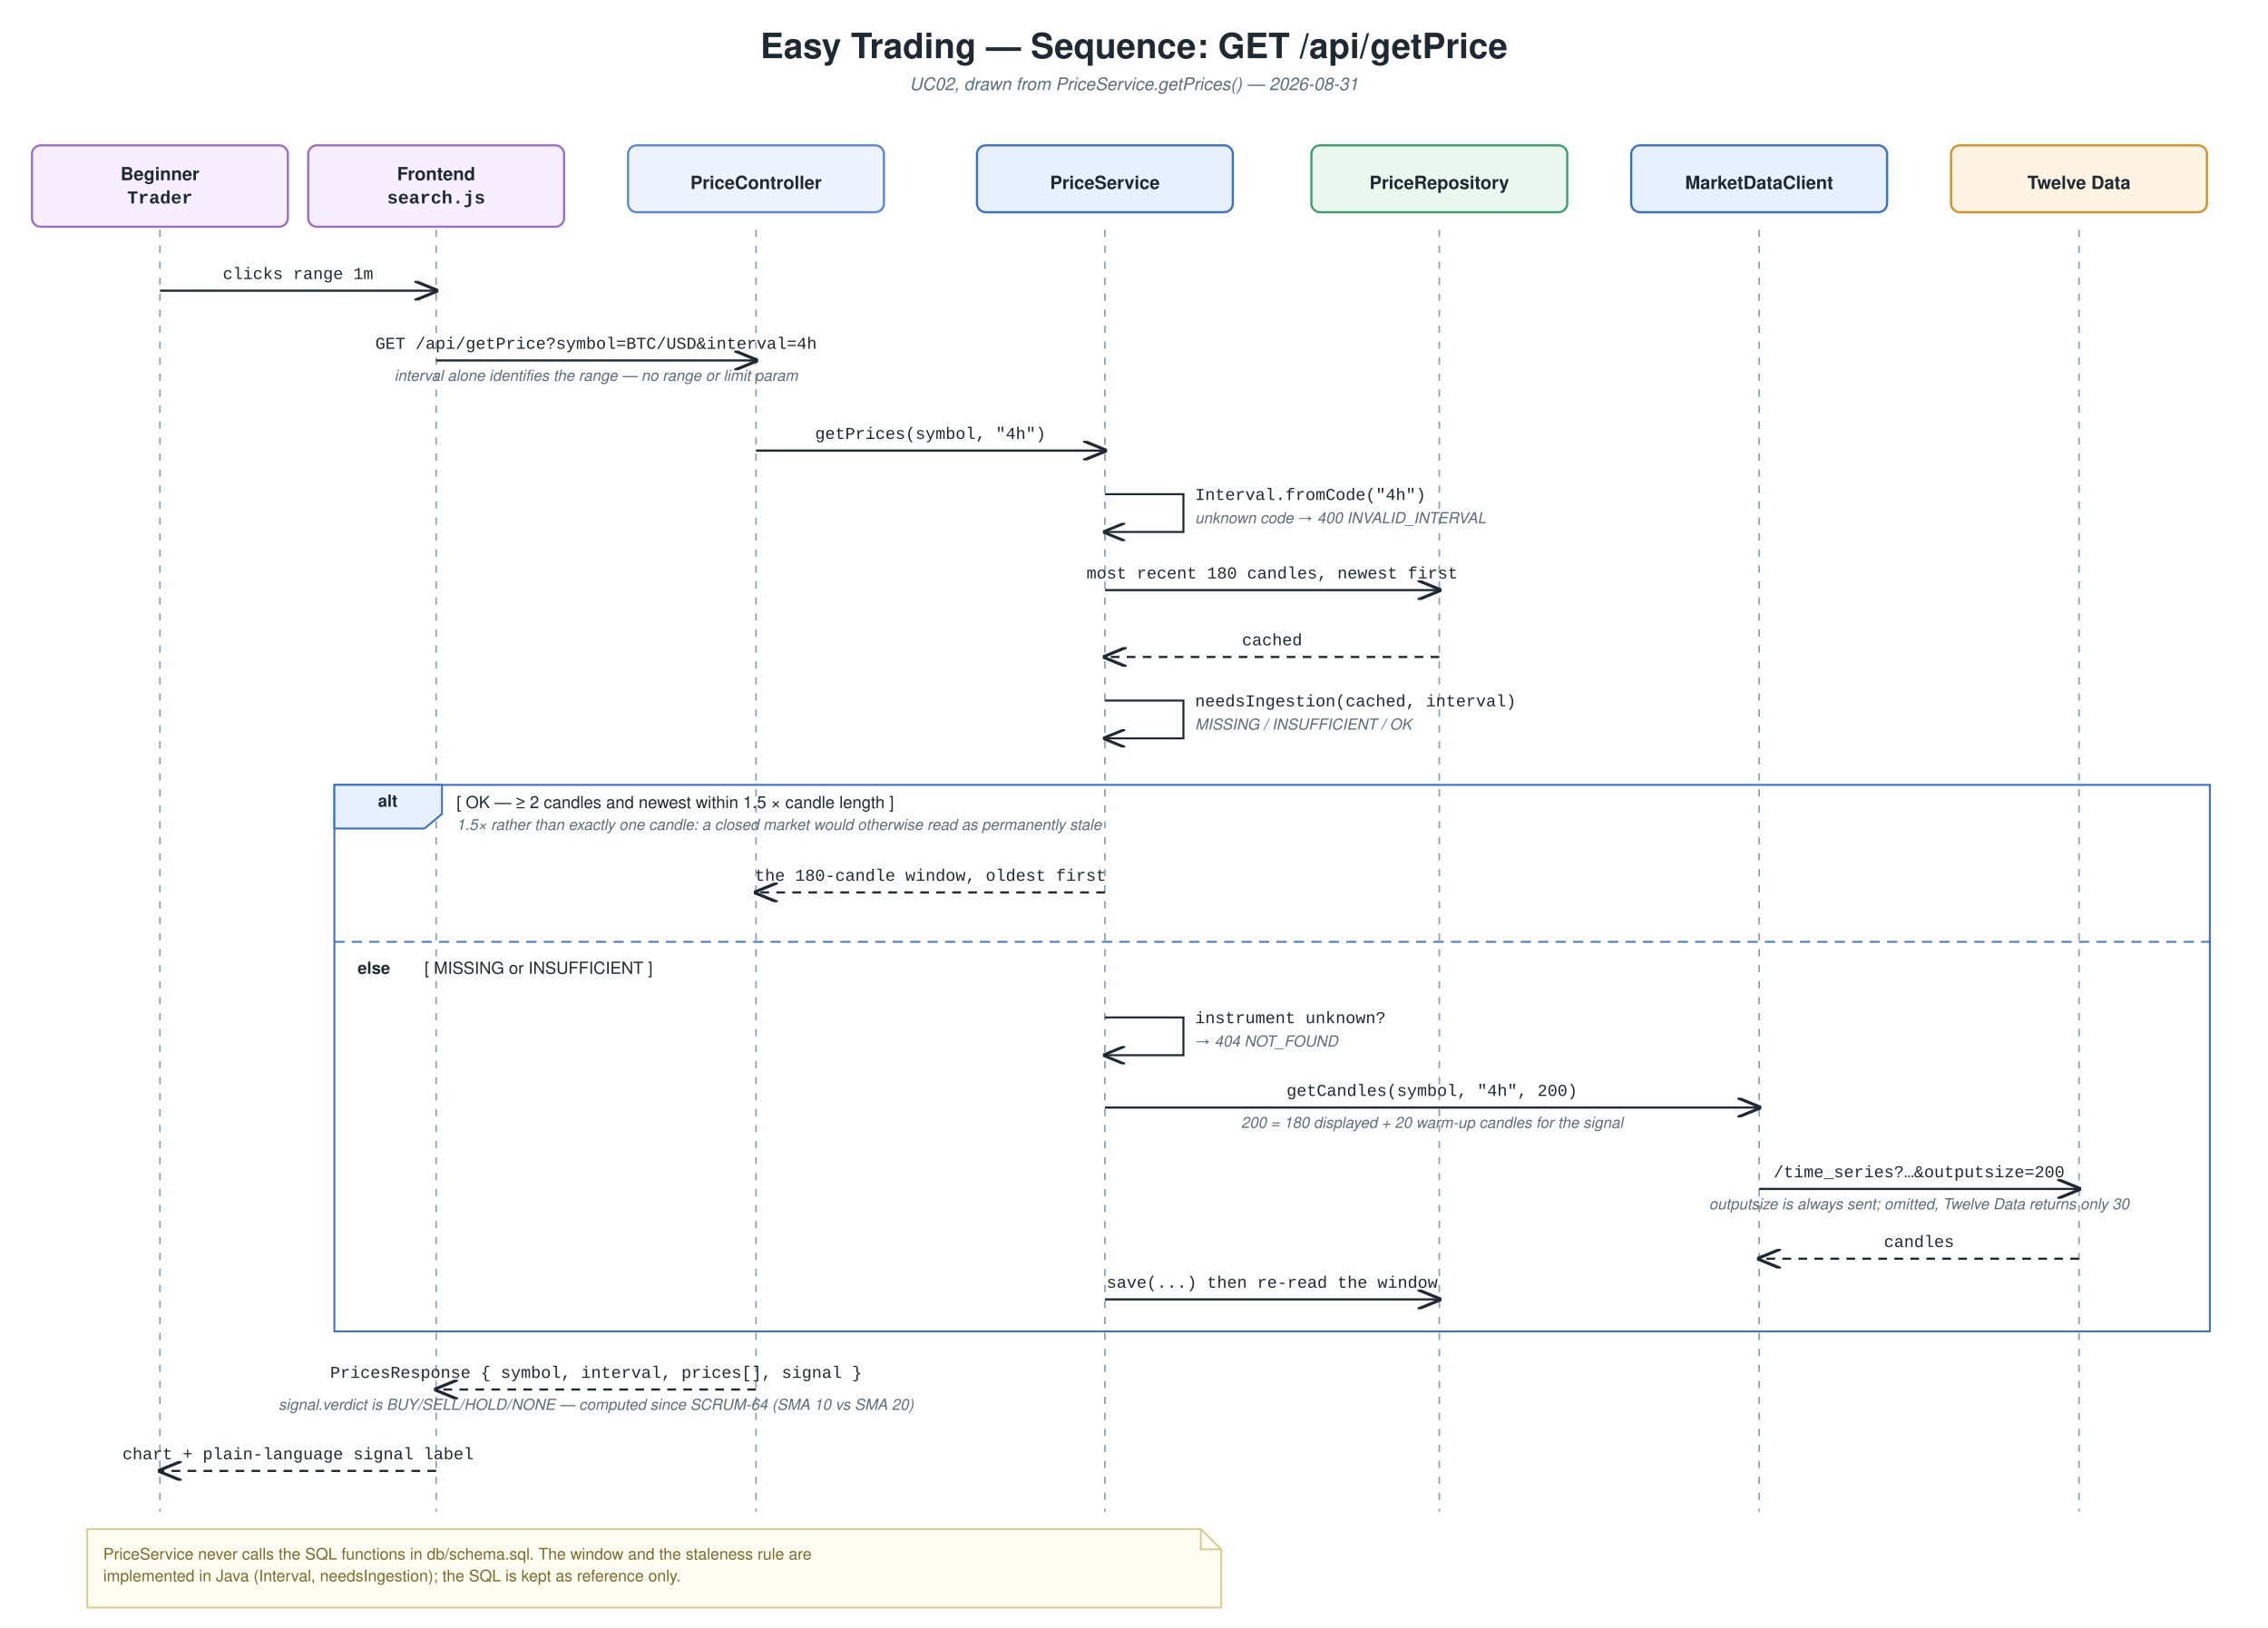
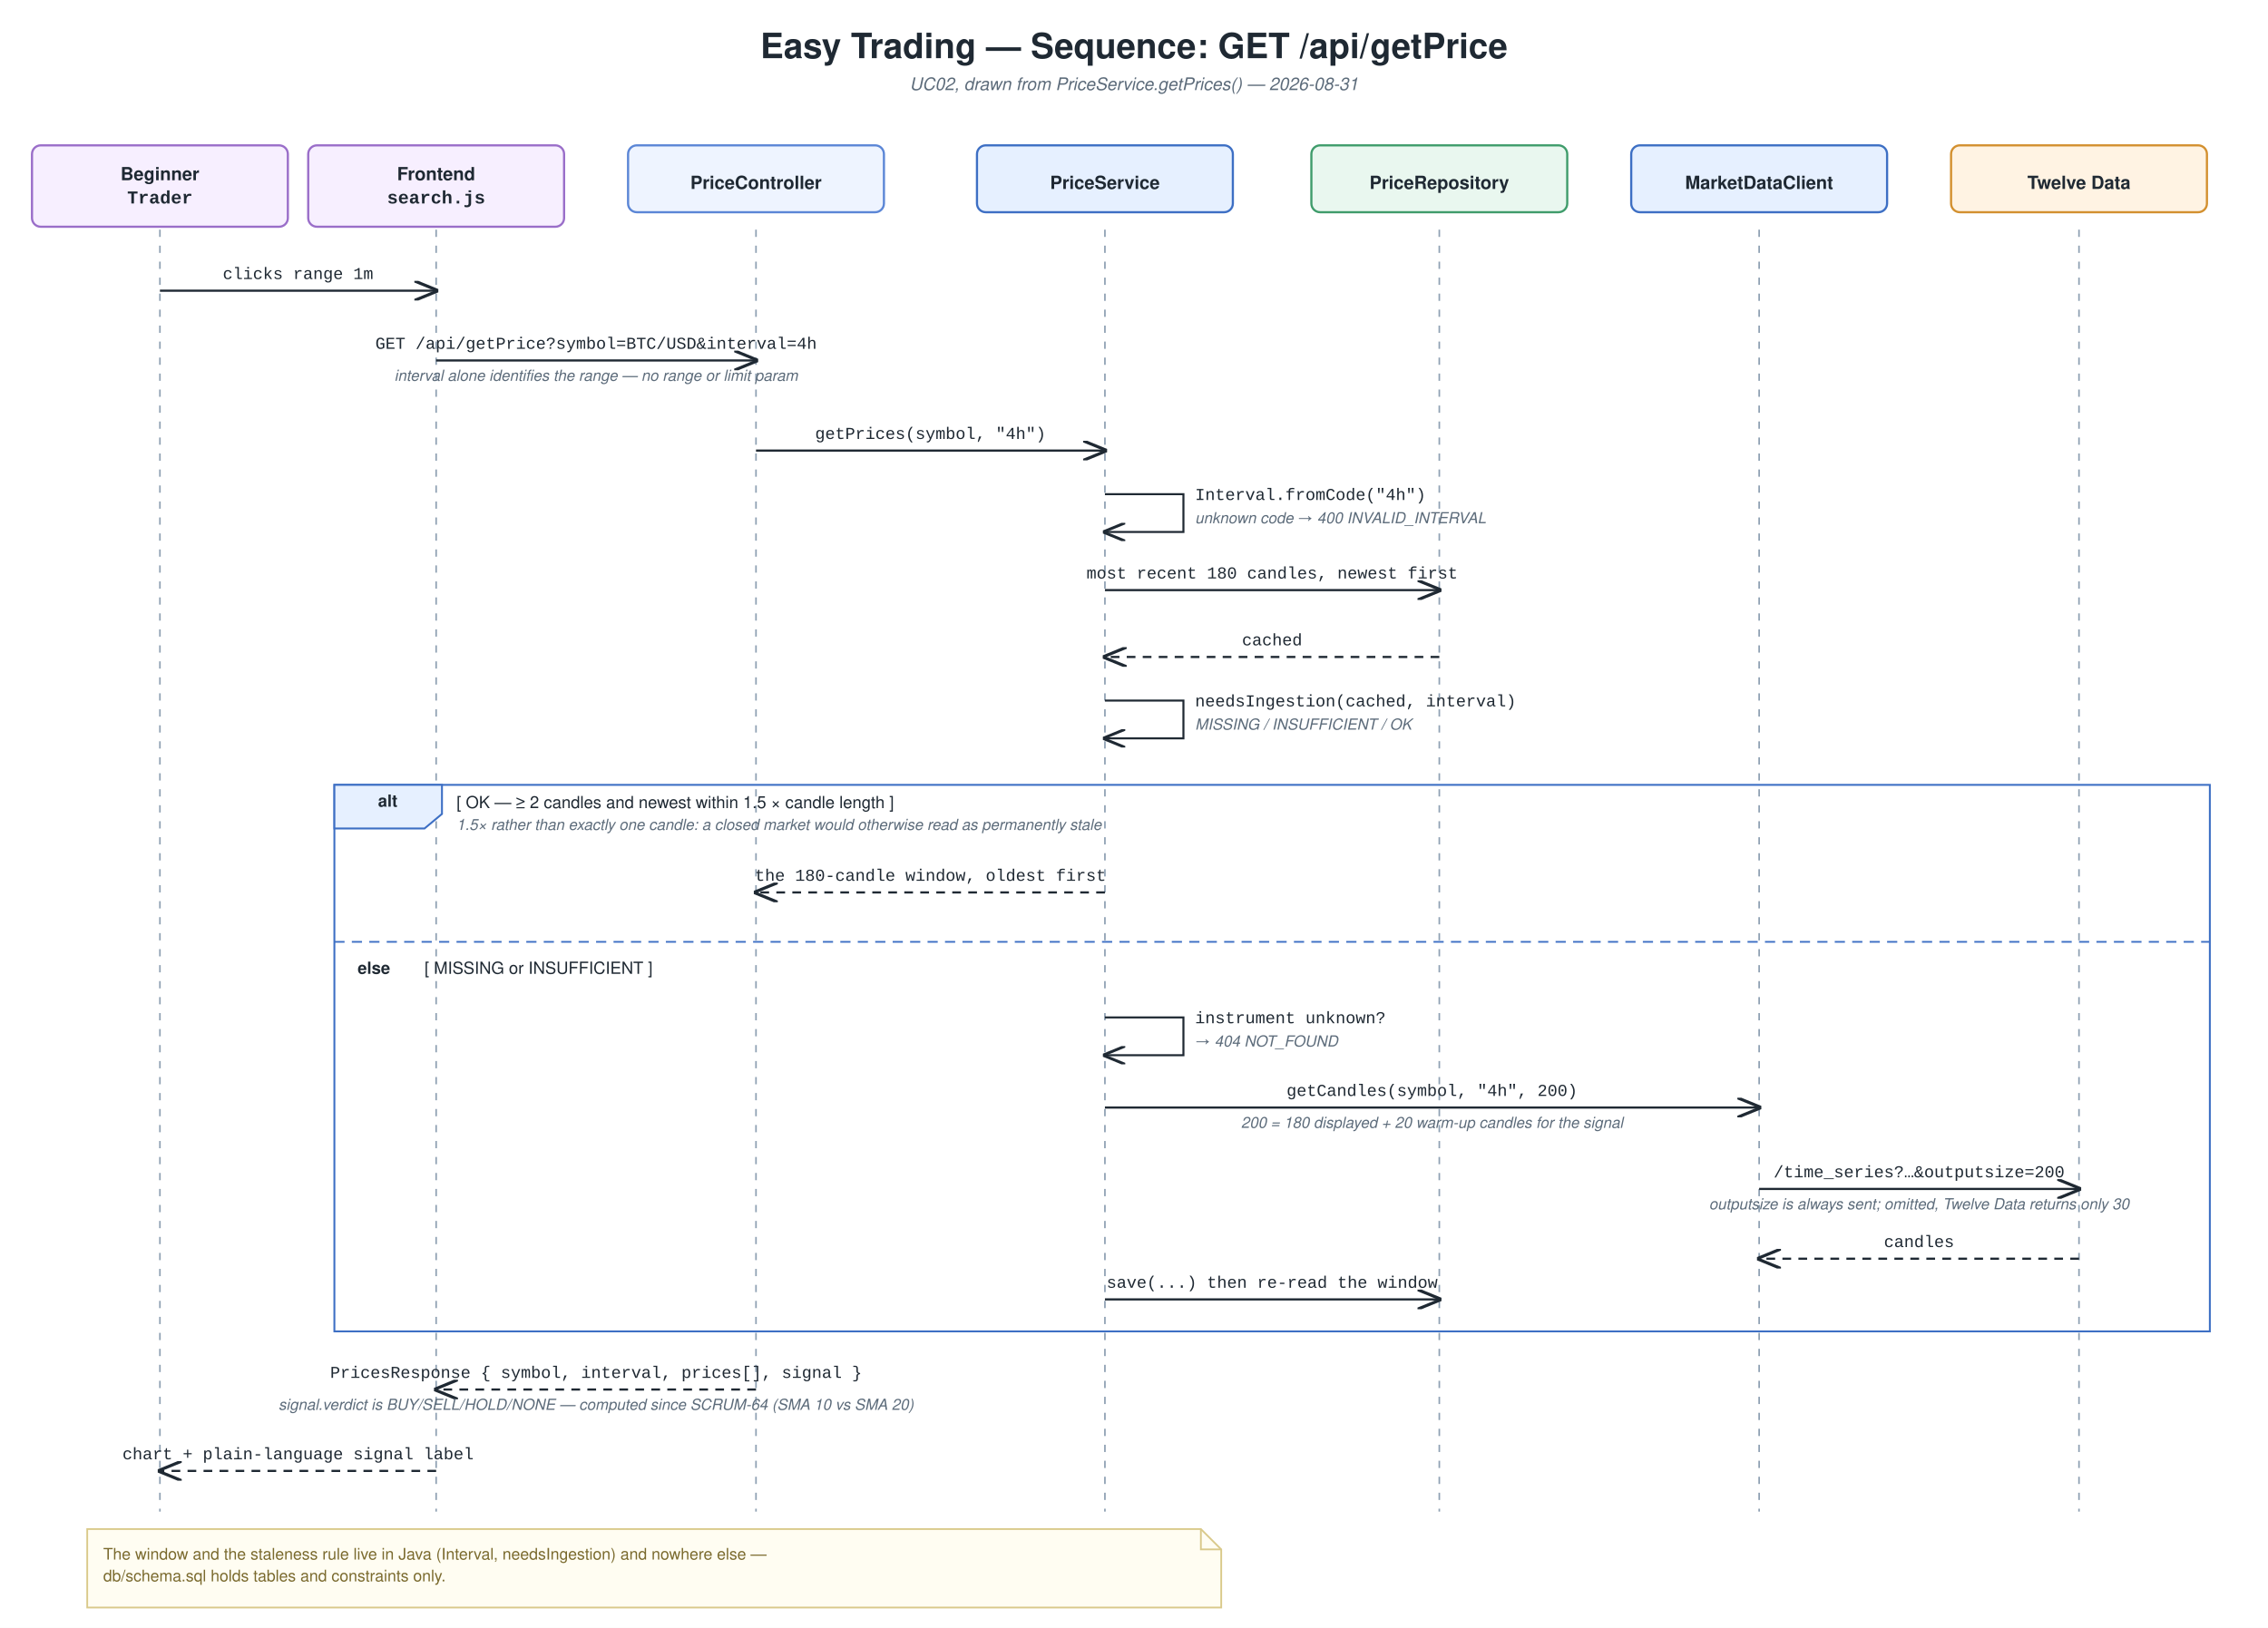
<svg xmlns="http://www.w3.org/2000/svg" width="1560" height="1120" viewBox="0 0 1560 1120" font-family="'Helvetica Neue',Helvetica,Arial,sans-serif">
  <defs>
    <marker id="arw" markerWidth="10" markerHeight="8" refX="9" refY="4" orient="auto">
      <path d="M0,0 L10,4 L0,8 z" fill="#8fa1b3" />
    </marker>
    <marker id="arwo" markerWidth="11" markerHeight="9" refX="10" refY="4.5" orient="auto">
      <path d="M0,0 L11,4.5 L0,9" fill="none" stroke="#8fa1b3" stroke-width="1.4" />
    </marker>
    <marker id="arwk" markerWidth="11" markerHeight="9" refX="10" refY="4.5" orient="auto">
      <path d="M0,0 L11,4.5 L0,9" fill="none" stroke="#1f2933" stroke-width="1.4" />
    </marker>
    <marker id="arwp" markerWidth="11" markerHeight="9" refX="10" refY="4.5" orient="auto">
      <path d="M0,0 L11,4.5 L0,9" fill="none" stroke="#9a6ec9" stroke-width="1.5" />
    </marker>
    <marker id="arwi" markerWidth="11" markerHeight="9" refX="10" refY="4.5" orient="auto">
      <path d="M0,0 L11,4.5 L0,9" fill="none" stroke="#3f9c6b" stroke-width="1.5" />
    </marker>
  </defs>
  <rect width="1560" height="1120" fill="#ffffff" />
  <text x="780.0" y="40" font-size="24" fill="#1f2933" text-anchor="middle" font-weight="700" font-style="normal">Easy Trading — Sequence: GET /api/getPrice</text>
  <text x="780.0" y="62" font-size="12" fill="#5c6b7a" text-anchor="middle" font-weight="normal" font-style="italic">UC02, drawn from PriceService.getPrices() — 2026-08-31</text>
  <rect x="22" y="100" width="176" height="56" rx="6" fill="#f7efff" stroke="#9a6ec9" stroke-width="1.5" />
  <text x="110" y="124" font-size="12.5" fill="#1f2933" text-anchor="middle" font-weight="600" font-style="normal">Beginner</text>
  <text x="110" y="140" font-size="12.5" fill="#1f2933" text-anchor="middle" font-weight="600" font-family="'SFMono-Regular',Consolas,'Liberation Mono',monospace" font-style="normal">Trader</text>
  <line x1="110" y1="158" x2="110" y2="1040" stroke="#8fa1b3" stroke-width="1.1" stroke-dasharray="5 6" />
  <rect x="212" y="100" width="176" height="56" rx="6" fill="#f7efff" stroke="#9a6ec9" stroke-width="1.5" />
  <text x="300" y="124" font-size="12.5" fill="#1f2933" text-anchor="middle" font-weight="600" font-style="normal">Frontend</text>
  <text x="300" y="140" font-size="12.5" fill="#1f2933" text-anchor="middle" font-weight="600" font-family="'SFMono-Regular',Consolas,'Liberation Mono',monospace" font-style="normal">search.js</text>
  <line x1="300" y1="158" x2="300" y2="1040" stroke="#8fa1b3" stroke-width="1.1" stroke-dasharray="5 6" />
  <rect x="432" y="100" width="176" height="46" rx="6" fill="#eef4ff" stroke="#5b86d6" stroke-width="1.5" />
  <text x="520" y="130" font-size="12.5" fill="#1f2933" text-anchor="middle" font-weight="600" font-style="normal">PriceController</text>
  <line x1="520" y1="158" x2="520" y2="1040" stroke="#8fa1b3" stroke-width="1.1" stroke-dasharray="5 6" />
  <rect x="672" y="100" width="176" height="46" rx="6" fill="#e6f0ff" stroke="#3d6fc4" stroke-width="1.5" />
  <text x="760" y="130" font-size="12.5" fill="#1f2933" text-anchor="middle" font-weight="600" font-style="normal">PriceService</text>
  <line x1="760" y1="158" x2="760" y2="1040" stroke="#8fa1b3" stroke-width="1.1" stroke-dasharray="5 6" />
  <rect x="902" y="100" width="176" height="46" rx="6" fill="#e9f7ef" stroke="#3f9c6b" stroke-width="1.5" />
  <text x="990" y="130" font-size="12.5" fill="#1f2933" text-anchor="middle" font-weight="600" font-style="normal">PriceRepository</text>
  <line x1="990" y1="158" x2="990" y2="1040" stroke="#8fa1b3" stroke-width="1.1" stroke-dasharray="5 6" />
  <rect x="1122" y="100" width="176" height="46" rx="6" fill="#e6f0ff" stroke="#3d6fc4" stroke-width="1.5" />
  <text x="1210" y="130" font-size="12.5" fill="#1f2933" text-anchor="middle" font-weight="600" font-style="normal">MarketDataClient</text>
  <line x1="1210" y1="158" x2="1210" y2="1040" stroke="#8fa1b3" stroke-width="1.1" stroke-dasharray="5 6" />
  <rect x="1342" y="100" width="176" height="46" rx="6" fill="#fff3e3" stroke="#d3902f" stroke-width="1.5" />
  <text x="1430" y="130" font-size="12.5" fill="#1f2933" text-anchor="middle" font-weight="600" font-style="normal">Twelve Data</text>
  <line x1="1430" y1="158" x2="1430" y2="1040" stroke="#8fa1b3" stroke-width="1.1" stroke-dasharray="5 6" />
  <line x1="110.0" y1="200.0" x2="300.0" y2="200.0" stroke="#1f2933" stroke-width="1.5" marker-end="url(#arwk)" />
  <text x="205.0" y="192" font-size="11.5" fill="#1f2933" text-anchor="middle" font-weight="normal" font-family="'SFMono-Regular',Consolas,'Liberation Mono',monospace" font-style="normal">clicks range  1m</text>
  <line x1="300.0" y1="248.0" x2="520.0" y2="248.0" stroke="#1f2933" stroke-width="1.5" marker-end="url(#arwk)" />
  <text x="410.0" y="240" font-size="11.5" fill="#1f2933" text-anchor="middle" font-weight="normal" font-family="'SFMono-Regular',Consolas,'Liberation Mono',monospace" font-style="normal">GET /api/getPrice?symbol=BTC/USD&amp;interval=4h</text>
  <text x="410.0" y="262" font-size="10.5" fill="#5c6b7a" text-anchor="middle" font-weight="normal" font-style="italic">interval alone identifies the range — no range or limit param</text>
  <line x1="520.0" y1="310.0" x2="760.0" y2="310.0" stroke="#1f2933" stroke-width="1.5" marker-end="url(#arwk)" />
  <text x="640.0" y="302" font-size="11.5" fill="#1f2933" text-anchor="middle" font-weight="normal" font-family="'SFMono-Regular',Consolas,'Liberation Mono',monospace" font-style="normal">getPrices(symbol, "4h")</text>
  <path d="M760,340 h54 v26 h-54" fill="none" stroke="#1f2933" stroke-width="1.4" marker-end="url(#arwk)" />
  <text x="822" y="344" font-size="11.5" fill="#1f2933" text-anchor="start" font-weight="normal" font-family="'SFMono-Regular',Consolas,'Liberation Mono',monospace" font-style="normal">Interval.fromCode("4h")</text>
  <text x="822" y="360" font-size="10.5" fill="#5c6b7a" text-anchor="start" font-weight="normal" font-style="italic">unknown code → 400 INVALID_INTERVAL</text>
  <line x1="760.0" y1="406.0" x2="990.0" y2="406.0" stroke="#1f2933" stroke-width="1.5" marker-end="url(#arwk)" />
  <text x="875.0" y="398" font-size="11.5" fill="#1f2933" text-anchor="middle" font-weight="normal" font-family="'SFMono-Regular',Consolas,'Liberation Mono',monospace" font-style="normal">most recent 180 candles, newest first</text>
  <line x1="990.0" y1="452.0" x2="760.0" y2="452.0" stroke="#1f2933" stroke-width="1.5" stroke-dasharray="6 5" marker-end="url(#arwk)" />
  <text x="875.0" y="444" font-size="11.5" fill="#1f2933" text-anchor="middle" font-weight="normal" font-family="'SFMono-Regular',Consolas,'Liberation Mono',monospace" font-style="normal">cached</text>
  <path d="M760,482 h54 v26 h-54" fill="none" stroke="#1f2933" stroke-width="1.4" marker-end="url(#arwk)" />
  <text x="822" y="486" font-size="11.5" fill="#1f2933" text-anchor="start" font-weight="normal" font-family="'SFMono-Regular',Consolas,'Liberation Mono',monospace" font-style="normal">needsIngestion(cached, interval)</text>
  <text x="822" y="502" font-size="10.5" fill="#5c6b7a" text-anchor="start" font-weight="normal" font-style="italic">MISSING / INSUFFICIENT / OK</text>
  <rect x="230" y="540" width="1290" height="376" fill="none" stroke="#3d6fc4" stroke-width="1.3" />
  <path d="M230,540 h74 l0,20 l-12,10 H230 z" fill="#e6f0ff" stroke="#3d6fc4" stroke-width="1.3" />
  <text x="260" y="555" font-size="11.5" fill="#1f2933" text-anchor="start" font-weight="700" font-style="normal">alt</text>
  <text x="314" y="556" font-size="11.5" fill="#1f2933" text-anchor="start" font-weight="normal" font-style="normal">[ OK — ≥ 2 candles and newest within 1.5 × candle length ]</text>
  <text x="314" y="571" font-size="10.5" fill="#5c6b7a" text-anchor="start" font-weight="normal" font-style="italic">1.5× rather than exactly one candle: a closed market would otherwise read as permanently stale</text>
  <line x1="760.0" y1="614.0" x2="520.0" y2="614.0" stroke="#1f2933" stroke-width="1.5" stroke-dasharray="6 5" marker-end="url(#arwk)" />
  <text x="640.0" y="606" font-size="11.5" fill="#1f2933" text-anchor="middle" font-weight="normal" font-family="'SFMono-Regular',Consolas,'Liberation Mono',monospace" font-style="normal">the 180-candle window, oldest first</text>
  <line x1="230" y1="648" x2="1520" y2="648" stroke="#3d6fc4" stroke-width="1.2" stroke-dasharray="7 5" />
  <text x="246" y="670" font-size="11.5" fill="#1f2933" text-anchor="start" font-weight="700" font-style="normal">else</text>
  <text x="292" y="670" font-size="11.5" fill="#1f2933" text-anchor="start" font-weight="normal" font-style="normal">[ MISSING or INSUFFICIENT ]</text>
  <path d="M760,700 h54 v26 h-54" fill="none" stroke="#1f2933" stroke-width="1.4" marker-end="url(#arwk)" />
  <text x="822" y="704" font-size="11.5" fill="#1f2933" text-anchor="start" font-weight="normal" font-family="'SFMono-Regular',Consolas,'Liberation Mono',monospace" font-style="normal">instrument unknown?</text>
  <text x="822" y="720" font-size="10.5" fill="#5c6b7a" text-anchor="start" font-weight="normal" font-style="italic">→ 404 NOT_FOUND</text>
  <line x1="760.0" y1="762.0" x2="1210.0" y2="762.0" stroke="#1f2933" stroke-width="1.5" marker-end="url(#arwk)" />
  <text x="985.0" y="754" font-size="11.5" fill="#1f2933" text-anchor="middle" font-weight="normal" font-family="'SFMono-Regular',Consolas,'Liberation Mono',monospace" font-style="normal">getCandles(symbol, "4h", 200)</text>
  <text x="985.0" y="776" font-size="10.5" fill="#5c6b7a" text-anchor="middle" font-weight="normal" font-style="italic">200 = 180 displayed + 20 warm-up candles for the signal</text>
  <line x1="1210.0" y1="818.0" x2="1430.0" y2="818.0" stroke="#1f2933" stroke-width="1.5" marker-end="url(#arwk)" />
  <text x="1320.0" y="810" font-size="11.5" fill="#1f2933" text-anchor="middle" font-weight="normal" font-family="'SFMono-Regular',Consolas,'Liberation Mono',monospace" font-style="normal">/time_series?…&amp;outputsize=200</text>
  <text x="1320.0" y="832" font-size="10.5" fill="#5c6b7a" text-anchor="middle" font-weight="normal" font-style="italic">outputsize is always sent; omitted, Twelve Data returns only 30</text>
  <line x1="1430.0" y1="866.0" x2="1210.0" y2="866.0" stroke="#1f2933" stroke-width="1.5" stroke-dasharray="6 5" marker-end="url(#arwk)" />
  <text x="1320.0" y="858" font-size="11.5" fill="#1f2933" text-anchor="middle" font-weight="normal" font-family="'SFMono-Regular',Consolas,'Liberation Mono',monospace" font-style="normal">candles</text>
  <line x1="760.0" y1="894.0" x2="990.0" y2="894.0" stroke="#1f2933" stroke-width="1.5" marker-end="url(#arwk)" />
  <text x="875.0" y="886" font-size="11.5" fill="#1f2933" text-anchor="middle" font-weight="normal" font-family="'SFMono-Regular',Consolas,'Liberation Mono',monospace" font-style="normal">save(...)  then re-read the window</text>
  <line x1="520.0" y1="956.0" x2="300.0" y2="956.0" stroke="#1f2933" stroke-width="1.5" stroke-dasharray="6 5" marker-end="url(#arwk)" />
  <text x="410.0" y="948" font-size="11.5" fill="#1f2933" text-anchor="middle" font-weight="normal" font-family="'SFMono-Regular',Consolas,'Liberation Mono',monospace" font-style="normal">PricesResponse { symbol, interval, prices[], signal }</text>
  <text x="410.0" y="970" font-size="10.5" fill="#5c6b7a" text-anchor="middle" font-weight="normal" font-style="italic">signal.verdict is BUY/SELL/HOLD/NONE — computed since SCRUM-64 (SMA 10 vs SMA 20)</text>
  <line x1="300.0" y1="1012.0" x2="110.0" y2="1012.0" stroke="#1f2933" stroke-width="1.5" stroke-dasharray="6 5" marker-end="url(#arwk)" />
  <text x="205.0" y="1004" font-size="11.5" fill="#1f2933" text-anchor="middle" font-weight="normal" font-family="'SFMono-Regular',Consolas,'Liberation Mono',monospace" font-style="normal">chart + plain-language signal label</text>
  <path d="M60,1052 h766 l14,14 v40 h-780 v-54 z" fill="#fffdf2" stroke="#d9c98a" stroke-width="1.2" />
  <path d="M826,1052 v14 h14" fill="none" stroke="#d9c98a" stroke-width="1.2" />
-   <text x="71" y="1073" font-size="11" fill="#7a6a2e" text-anchor="start" font-weight="normal" font-style="normal">PriceService never calls the SQL functions in db/schema.sql. The window and the staleness rule are</text>
-   <text x="71" y="1088" font-size="11" fill="#7a6a2e" text-anchor="start" font-weight="normal" font-style="normal">implemented in Java (Interval, needsIngestion); the SQL is kept as reference only.</text>
+   <text x="71" y="1073" font-size="11" fill="#7a6a2e" text-anchor="start" font-weight="normal" font-style="normal">The window and the staleness rule live in Java (Interval, needsIngestion) and nowhere else —</text>
+   <text x="71" y="1088" font-size="11" fill="#7a6a2e" text-anchor="start" font-weight="normal" font-style="normal">db/schema.sql holds tables and constraints only.</text>
</svg>
